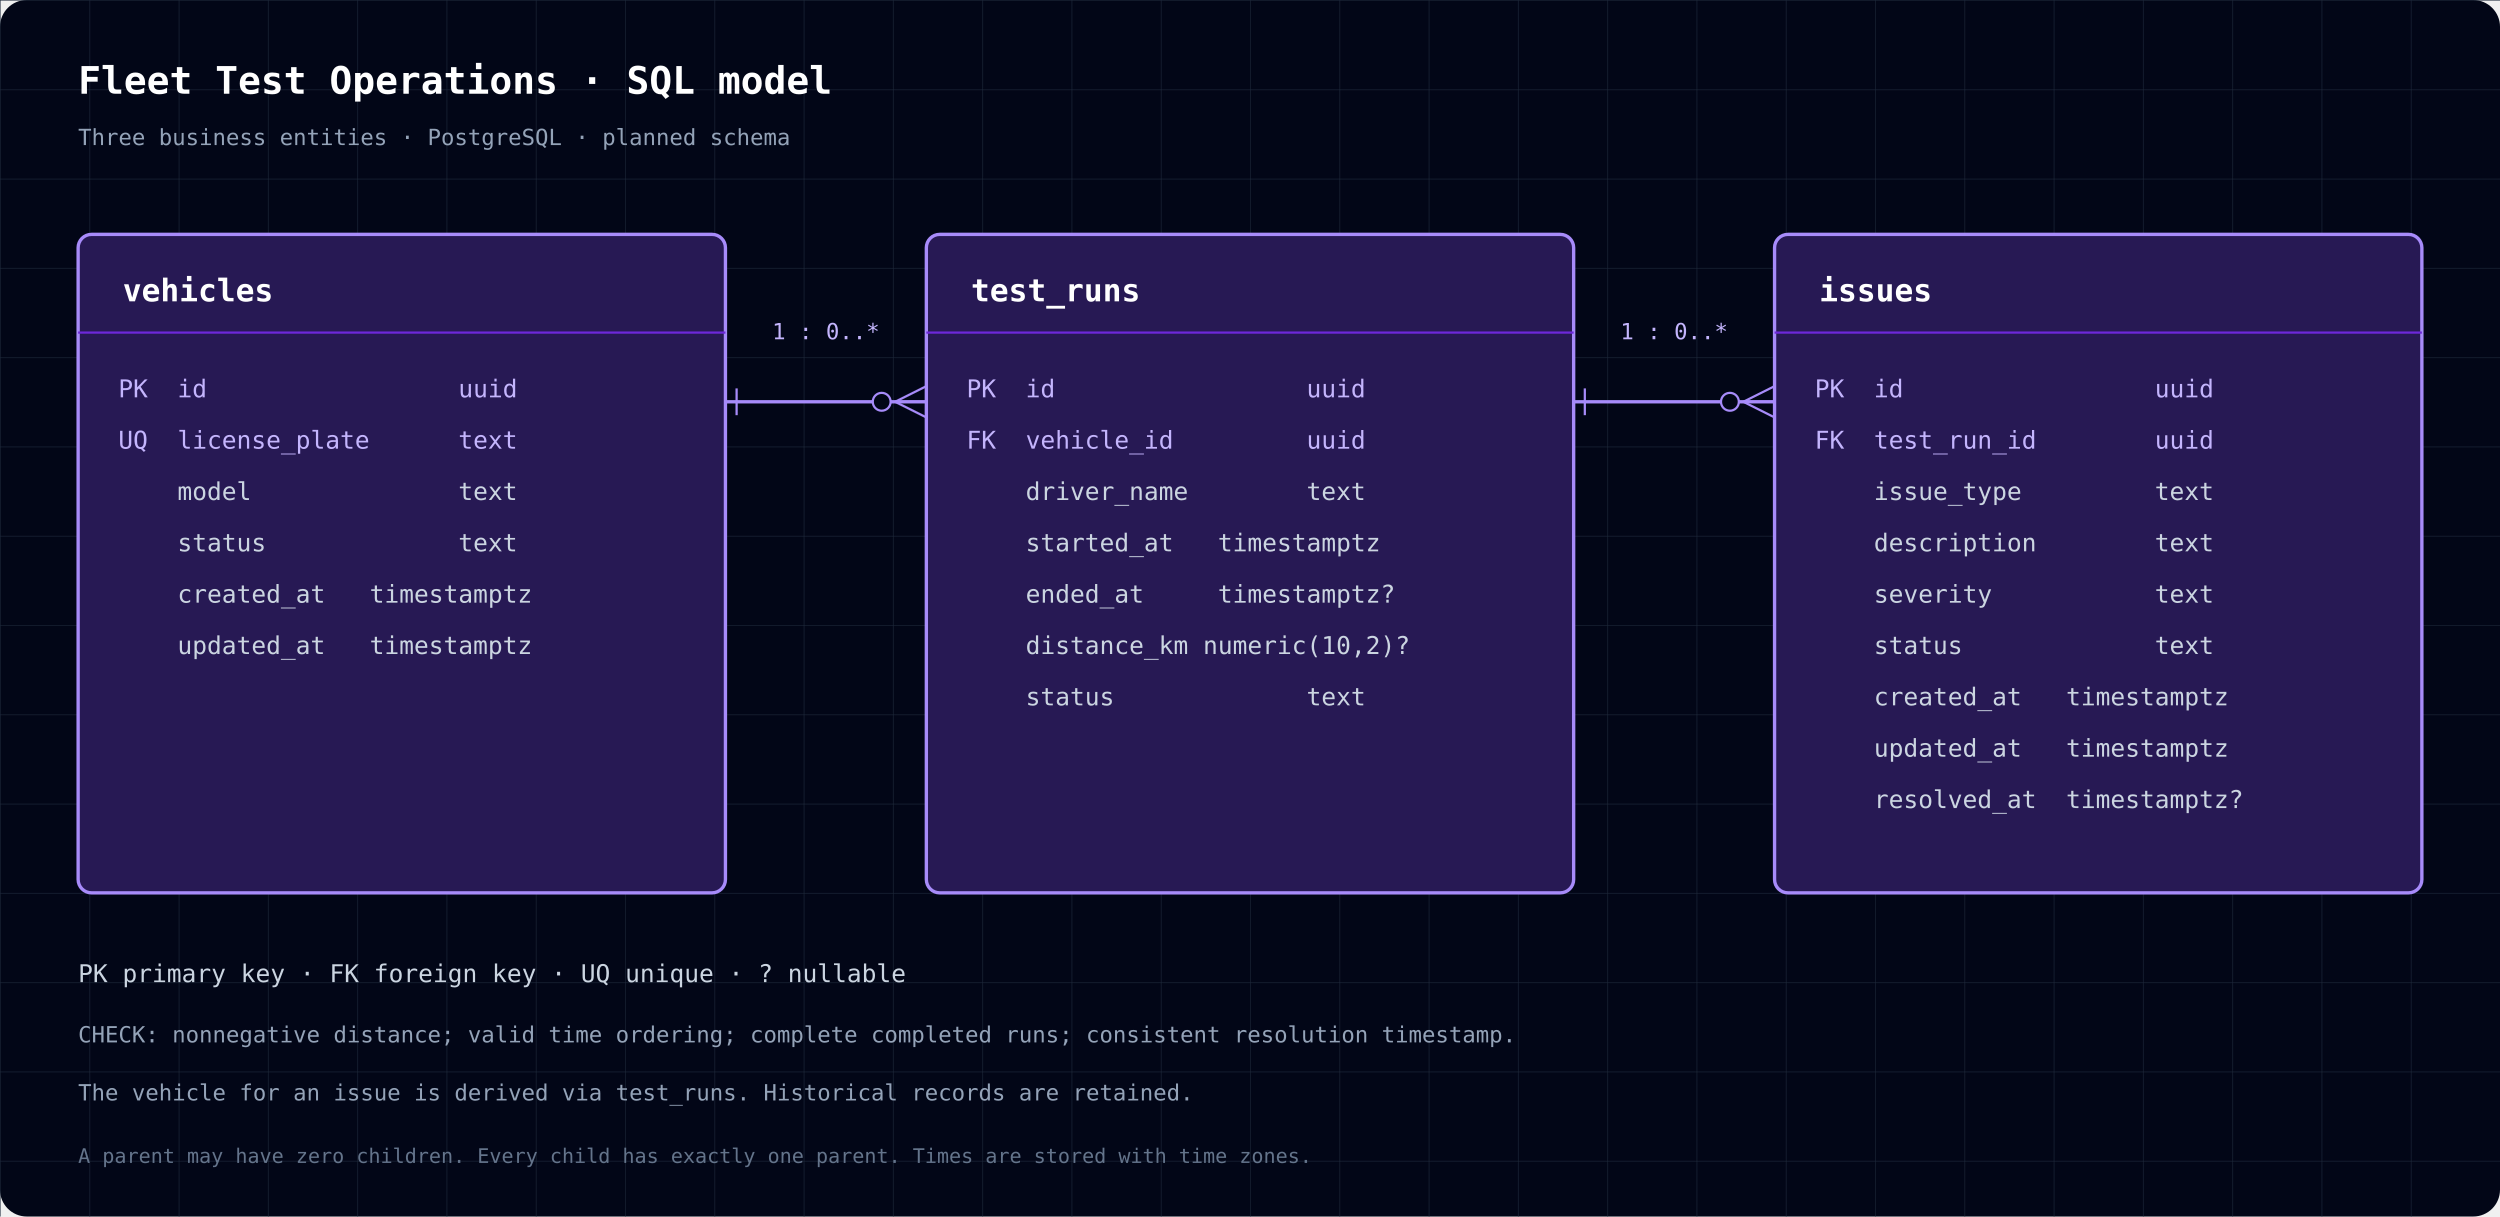
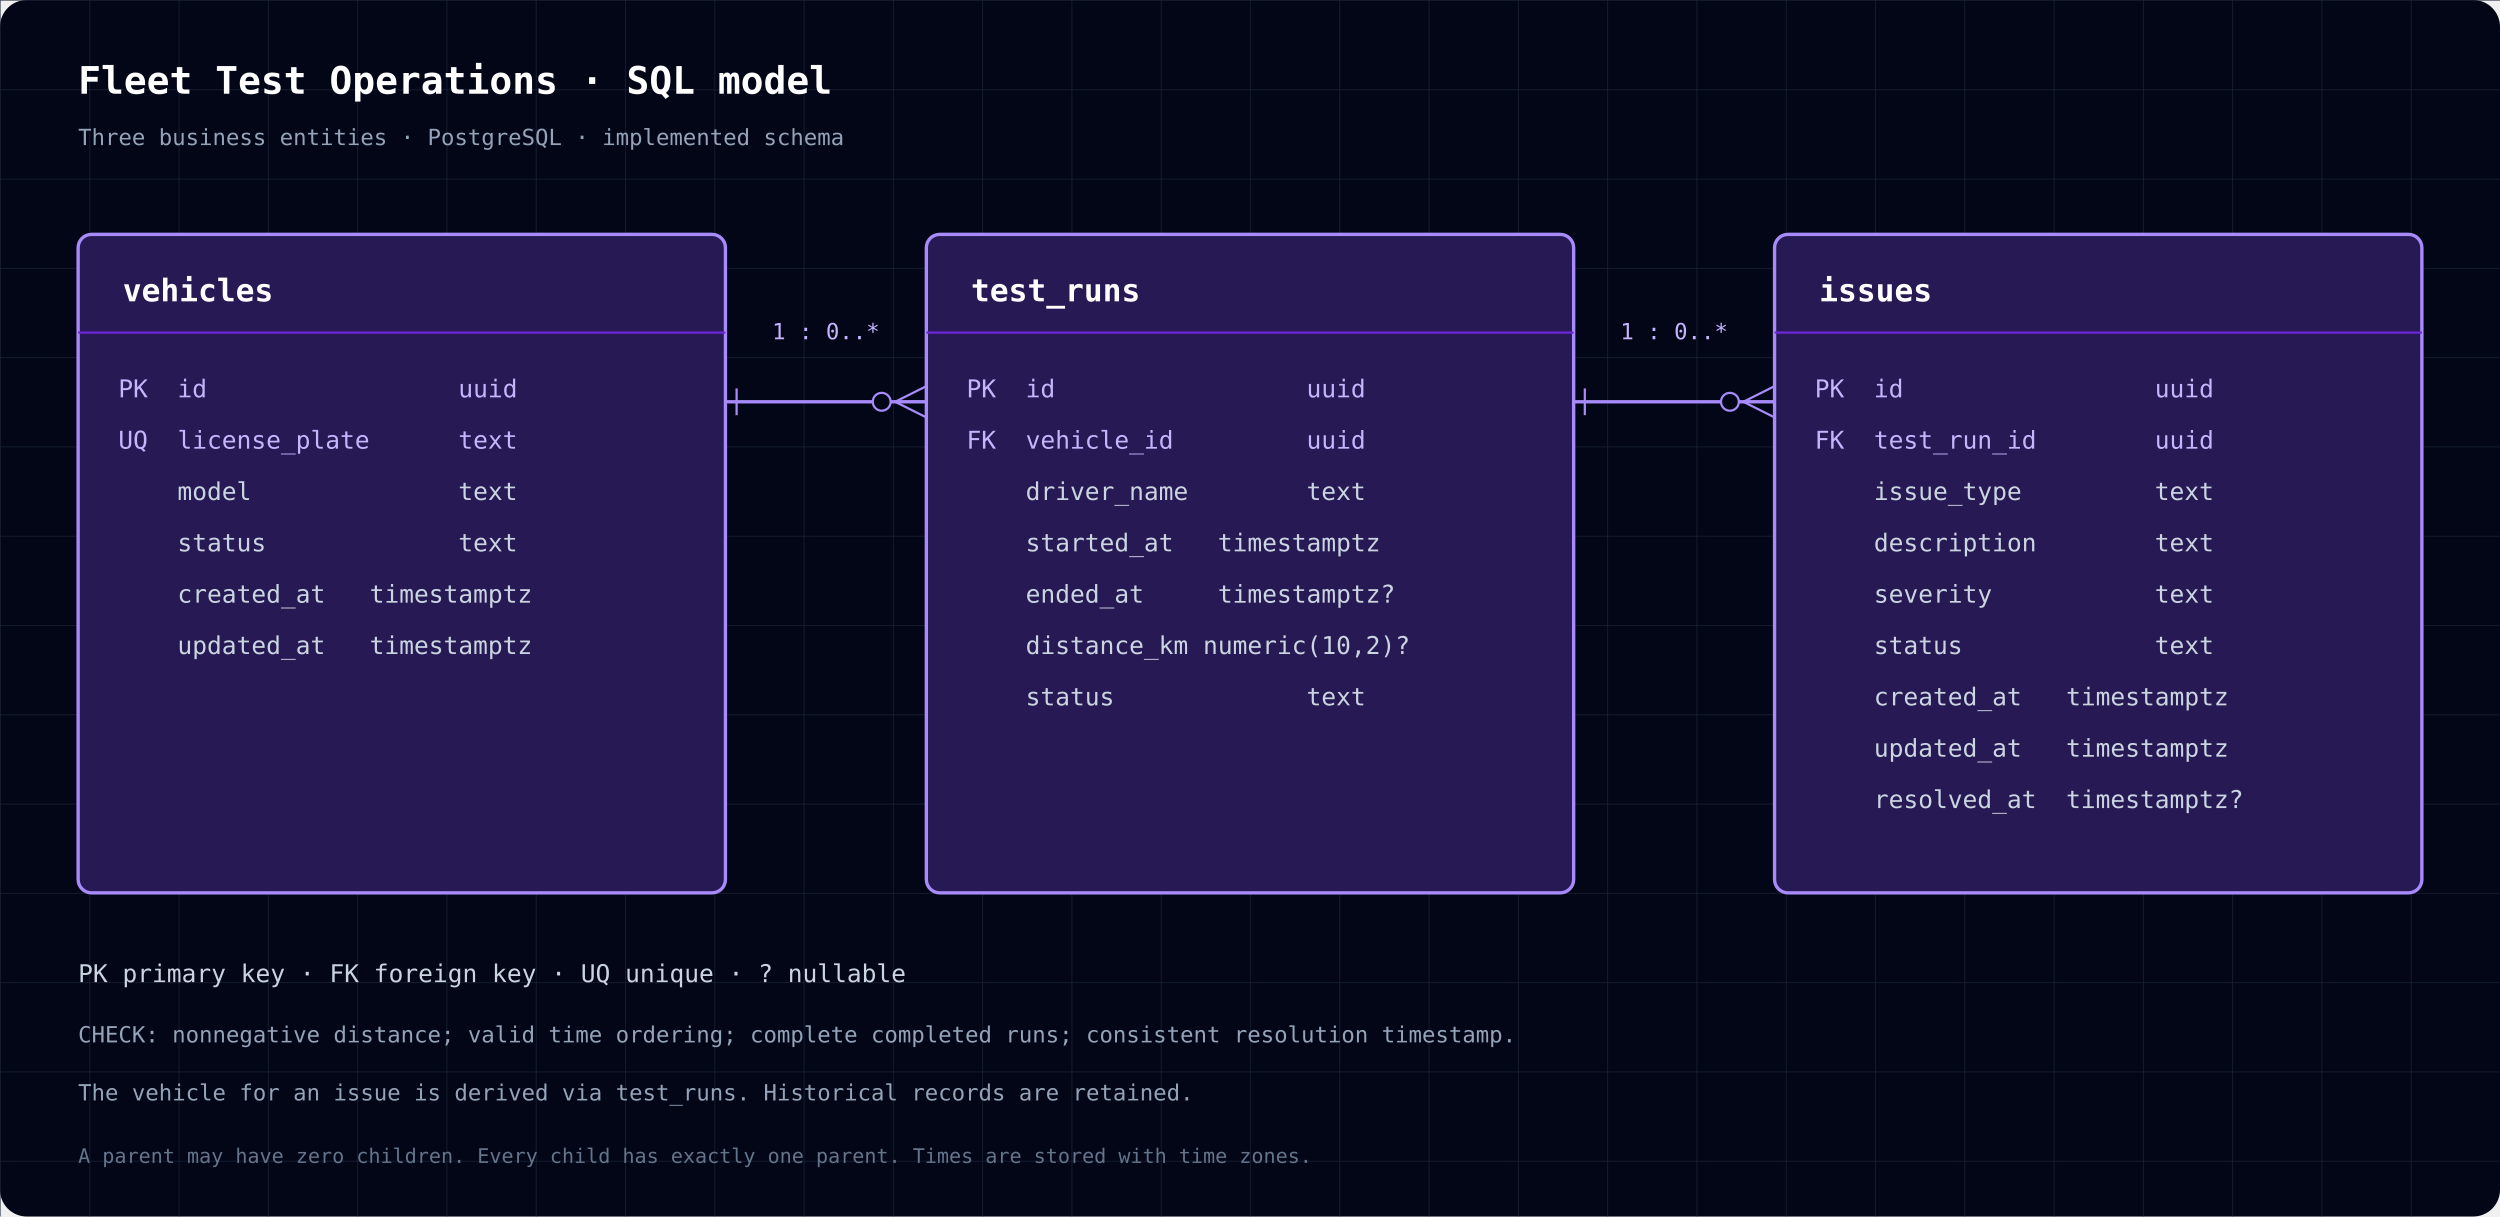
<svg xmlns="http://www.w3.org/2000/svg" viewBox="0 0 1120 545" role="img" aria-labelledby="erd-title erd-description" style="font-family:'JetBrains Mono',monospace">
  <defs>
    <pattern id="erd-grid" width="40" height="40" patternUnits="userSpaceOnUse">
      <path d="M 40 0 L 0 0 0 40" fill="none" stroke="#1e293b" stroke-width="0.5" />
    </pattern>
  </defs>
  <rect width="1120" height="545" rx="12" fill="#020617" />
  <rect width="1120" height="545" fill="url(#erd-grid)" />
  <text x="35" y="42" fill="white" font-size="17" font-weight="700">Fleet Test Operations · SQL model</text>
-   <text x="35" y="65" fill="#94a3b8" font-size="10">Three business entities · PostgreSQL · planned schema</text>
+   <text x="35" y="65" fill="#94a3b8" font-size="10">Three business entities · PostgreSQL · implemented schema</text>
  <line x1="325" y1="180" x2="415" y2="180" stroke="#a78bfa" stroke-width="1.5" />
  <line x1="330" y1="174" x2="330" y2="186" stroke="#a78bfa" />
  <circle cx="395" cy="180" r="4" fill="#020617" stroke="#a78bfa" />
  <path d="M 401 180 L 415 173 M 401 180 L 415 180 M 401 180 L 415 187" fill="none" stroke="#a78bfa" />
  <line x1="705" y1="180" x2="795" y2="180" stroke="#a78bfa" stroke-width="1.5" />
  <line x1="710" y1="174" x2="710" y2="186" stroke="#a78bfa" />
  <circle cx="775" cy="180" r="4" fill="#020617" stroke="#a78bfa" />
  <path d="M 781 180 L 795 173 M 781 180 L 795 180 M 781 180 L 795 187" fill="none" stroke="#a78bfa" />
  <text x="370" y="152" fill="#c4b5fd" font-size="10" text-anchor="middle">1 : 0..*</text>
  <text x="750" y="152" fill="#c4b5fd" font-size="10" text-anchor="middle">1 : 0..*</text>
  <rect x="35" y="105" width="290" height="295" rx="6" fill="#0f172a" />
  <rect x="35" y="105" width="290" height="295" rx="6" fill="rgba(76, 29, 149, 0.4)" stroke="#a78bfa" stroke-width="1.5" />
  <text x="55" y="135" fill="white" font-size="14" font-weight="600">vehicles</text>
  <line x1="35" y1="149" x2="325" y2="149" stroke="#6d28d9" />
  <text x="53" y="178" fill="#c4b5fd" font-size="11" xml:space="preserve">PK  id                 uuid</text>
  <text x="53" y="201" fill="#c4b5fd" font-size="11" xml:space="preserve">UQ  license_plate      text</text>
  <text x="53" y="224" fill="#cbd5e1" font-size="11" xml:space="preserve">    model              text</text>
  <text x="53" y="247" fill="#cbd5e1" font-size="11" xml:space="preserve">    status             text</text>
  <text x="53" y="270" fill="#cbd5e1" font-size="11" xml:space="preserve">    created_at   timestamptz</text>
  <text x="53" y="293" fill="#cbd5e1" font-size="11" xml:space="preserve">    updated_at   timestamptz</text>
  <rect x="415" y="105" width="290" height="295" rx="6" fill="#0f172a" />
  <rect x="415" y="105" width="290" height="295" rx="6" fill="rgba(76, 29, 149, 0.4)" stroke="#a78bfa" stroke-width="1.5" />
  <text x="435" y="135" fill="white" font-size="14" font-weight="600">test_runs</text>
  <line x1="415" y1="149" x2="705" y2="149" stroke="#6d28d9" />
  <text x="433" y="178" fill="#c4b5fd" font-size="11" xml:space="preserve">PK  id                 uuid</text>
  <text x="433" y="201" fill="#c4b5fd" font-size="11" xml:space="preserve">FK  vehicle_id         uuid</text>
  <text x="433" y="224" fill="#cbd5e1" font-size="11" xml:space="preserve">    driver_name        text</text>
  <text x="433" y="247" fill="#cbd5e1" font-size="11" xml:space="preserve">    started_at   timestamptz</text>
  <text x="433" y="270" fill="#cbd5e1" font-size="11" xml:space="preserve">    ended_at     timestamptz?</text>
  <text x="433" y="293" fill="#cbd5e1" font-size="11" xml:space="preserve">    distance_km numeric(10,2)?</text>
  <text x="433" y="316" fill="#cbd5e1" font-size="11" xml:space="preserve">    status             text</text>
  <rect x="795" y="105" width="290" height="295" rx="6" fill="#0f172a" />
  <rect x="795" y="105" width="290" height="295" rx="6" fill="rgba(76, 29, 149, 0.4)" stroke="#a78bfa" stroke-width="1.5" />
  <text x="815" y="135" fill="white" font-size="14" font-weight="600">issues</text>
  <line x1="795" y1="149" x2="1085" y2="149" stroke="#6d28d9" />
  <text x="813" y="178" fill="#c4b5fd" font-size="11" xml:space="preserve">PK  id                 uuid</text>
  <text x="813" y="201" fill="#c4b5fd" font-size="11" xml:space="preserve">FK  test_run_id        uuid</text>
  <text x="813" y="224" fill="#cbd5e1" font-size="11" xml:space="preserve">    issue_type         text</text>
  <text x="813" y="247" fill="#cbd5e1" font-size="11" xml:space="preserve">    description        text</text>
  <text x="813" y="270" fill="#cbd5e1" font-size="11" xml:space="preserve">    severity           text</text>
  <text x="813" y="293" fill="#cbd5e1" font-size="11" xml:space="preserve">    status             text</text>
  <text x="813" y="316" fill="#cbd5e1" font-size="11" xml:space="preserve">    created_at   timestamptz</text>
  <text x="813" y="339" fill="#cbd5e1" font-size="11" xml:space="preserve">    updated_at   timestamptz</text>
  <text x="813" y="362" fill="#cbd5e1" font-size="11" xml:space="preserve">    resolved_at  timestamptz?</text>
  <text x="35" y="440" fill="#cbd5e1" font-size="11">PK primary key · FK foreign key · UQ unique · ? nullable</text>
  <text x="35" y="467" fill="#94a3b8" font-size="10">CHECK: nonnegative distance; valid time ordering; complete completed runs; consistent resolution timestamp.</text>
  <text x="35" y="493" fill="#94a3b8" font-size="10">The vehicle for an issue is derived via test_runs. Historical records are retained.</text>
  <text x="35" y="521" fill="#64748b" font-size="9">A parent may have zero children. Every child has exactly one parent. Times are stored with time zones.</text>
</svg>
